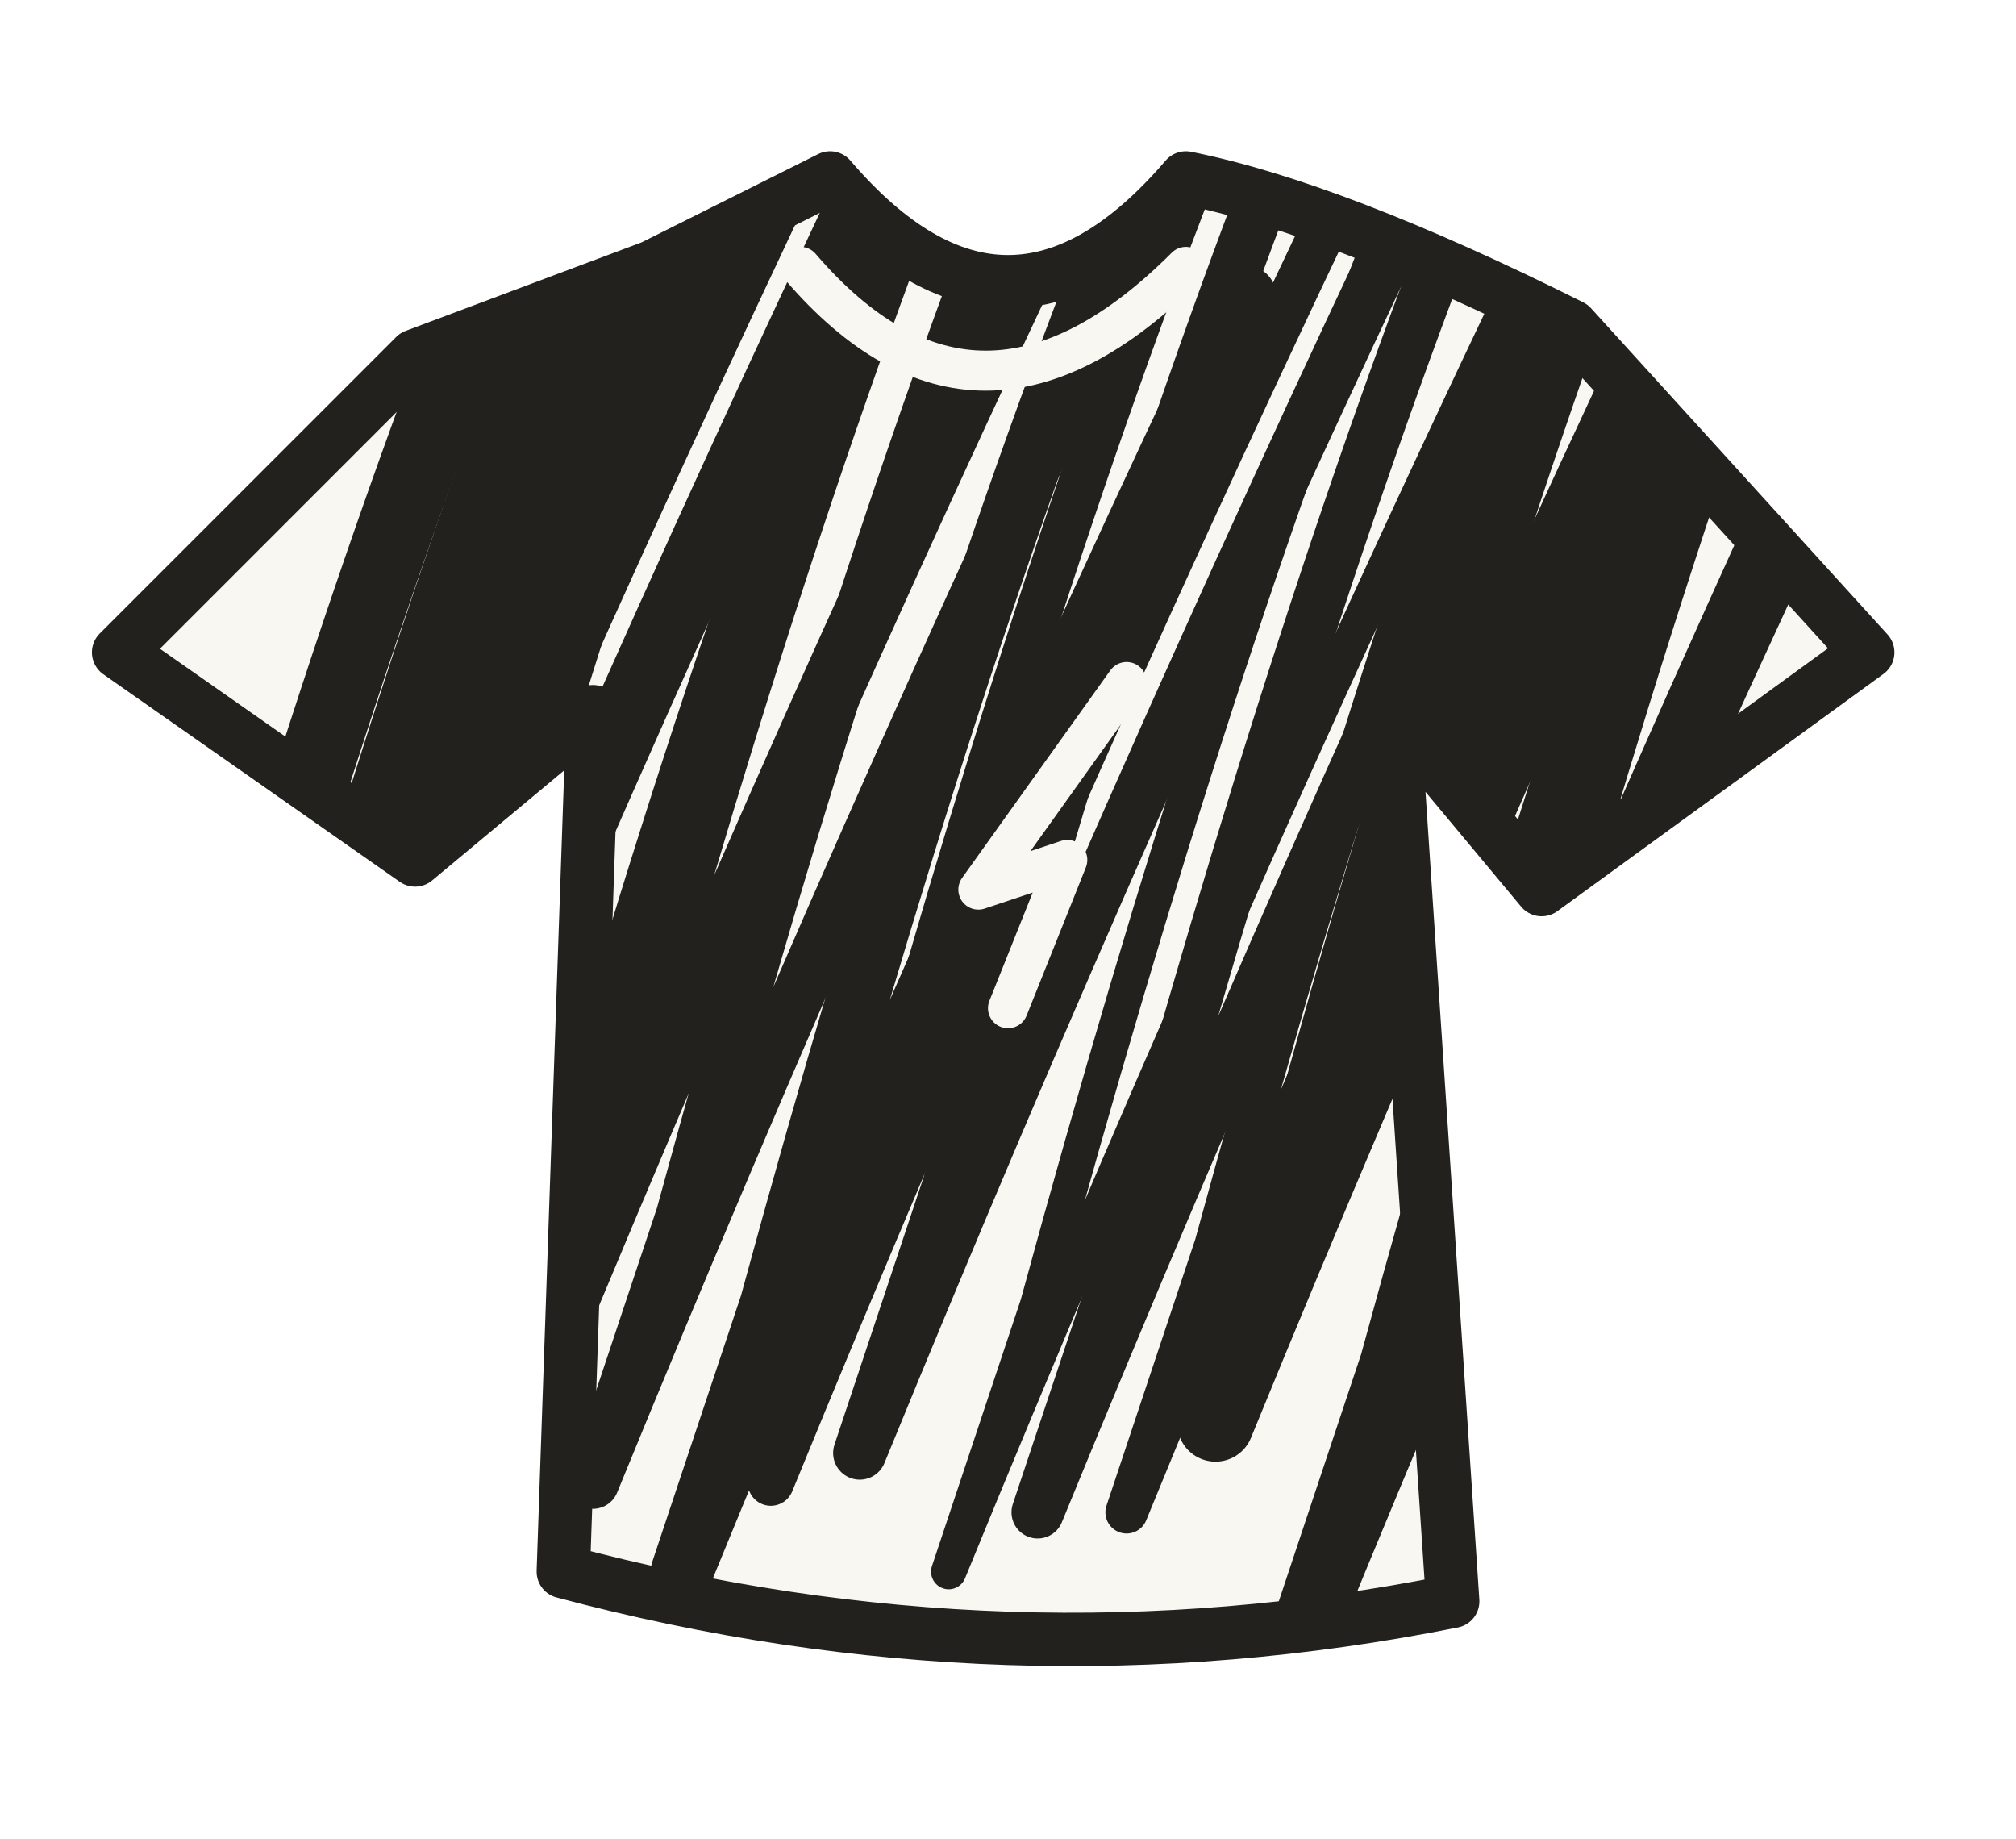
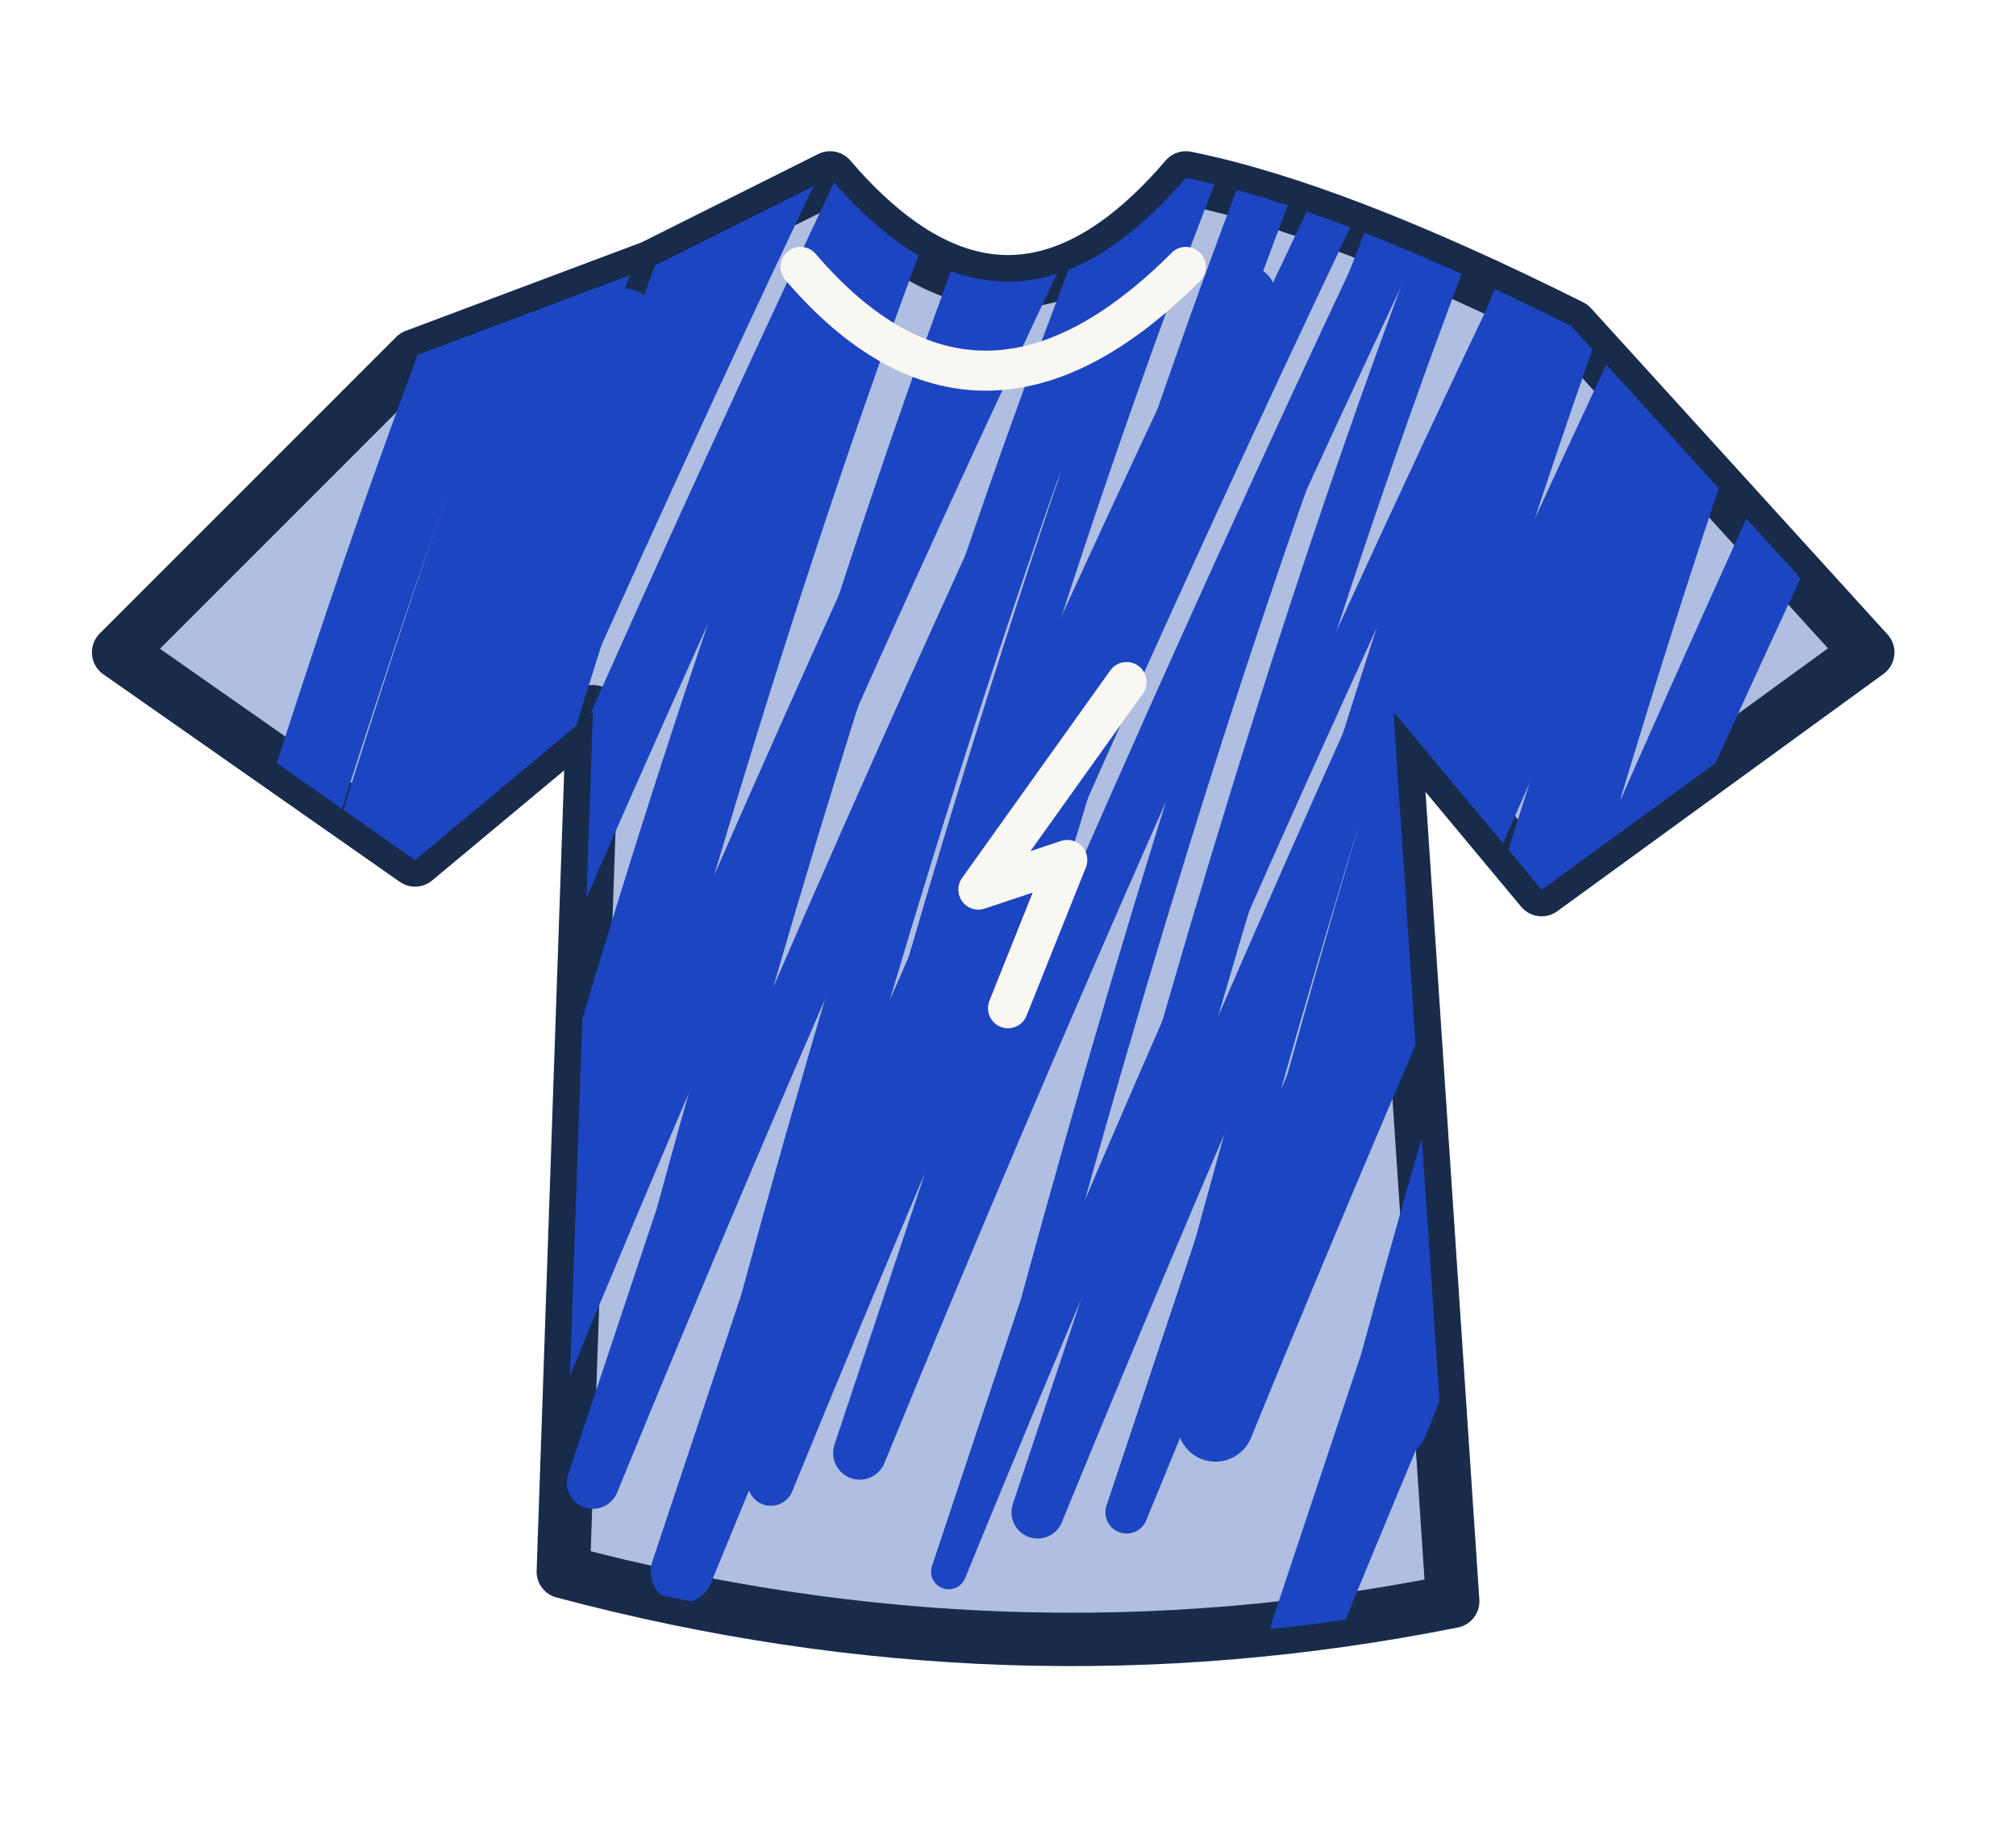
<svg xmlns="http://www.w3.org/2000/svg" viewBox="2 7 68 62" fill="none" stroke-linecap="round" stroke-linejoin="round">
-   <path d="M24 16 L30 13 Q36 20 42 13 Q47 14 55 18 L65 29 L54 37 L49 31 L51 61 Q36 64 21 60 L22 31 L16 36 L6 29 L16 19Z" stroke="#23211e" stroke-width="1.8" fill="#f9f7f1" />
+   <path d="M24 16 L30 13 Q36 20 42 13 Q47 14 55 18 L65 29 L54 37 L49 31 L51 61 Q36 64 21 60 L22 31 L16 36 L6 29 L16 19Z" stroke="#192b4a" stroke-width="1.8" fill="#afbee1" />
  <defs>
    <clipPath id="cut">
      <path d="M24 16 L30 13 Q36 20 42 13 Q47 14 55 18 L65 29 L54 37 L49 31 L51 61 Q36 64 21 60 L22 31 L16 36 L6 29 L16 19Z" />
    </clipPath>
  </defs>
  <g clip-path="url(#cut)">
-     <path d="M19 15 q-6 15 -12 37 l-3 9 q9 -22 19 -43" stroke="#23211e" stroke-width="2.561" fill="none" />
-     <path d="M22 14 q-6 15 -12 37 l-3 9 q9 -22 19 -43" stroke="#23211e" stroke-width="2.454" fill="none" />
-     <path d="M25 9 q-6 15 -12 37 l-3 9 q9 -22 19 -43" stroke="#23211e" stroke-width="1.89" fill="none" />
-     <path d="M28 9 q-6 15 -12 37 l-3 9 q9 -22 19 -43" stroke="#23211e" stroke-width="2.379" fill="none" />
-     <path d="M31 16 q-6 15 -12 37 l-3 9 q9 -22 19 -43" stroke="#23211e" stroke-width="1.303" fill="none" />
-     <path d="M34 10 q-6 15 -12 37 l-3 9 q9 -22 19 -43" stroke="#23211e" stroke-width="2.132" fill="none" />
-     <path d="M37 11 q-6 15 -12 37 l-3 9 q9 -22 19 -43" stroke="#23211e" stroke-width="1.763" fill="none" />
-     <path d="M40 14 q-6 15 -12 37 l-3 9 q9 -22 19 -43" stroke="#23211e" stroke-width="2.105" fill="none" />
-     <path d="M43 11 q-6 15 -12 37 l-3 9 q9 -22 19 -43" stroke="#23211e" stroke-width="1.558" fill="none" />
-     <path d="M46 10 q-6 15 -12 37 l-3 9 q9 -22 19 -43" stroke="#23211e" stroke-width="1.797" fill="none" />
-     <path d="M49 14 q-6 15 -12 37 l-3 9 q9 -22 19 -43" stroke="#23211e" stroke-width="1.19" fill="none" />
-     <path d="M52 12 q-6 15 -12 37 l-3 9 q9 -22 19 -43" stroke="#23211e" stroke-width="1.765" fill="none" />
-     <path d="M55 12 q-6 15 -12 37 l-3 9 q9 -22 19 -43" stroke="#23211e" stroke-width="1.429" fill="none" />
-     <path d="M58 9 q-6 15 -12 37 l-3 9 q9 -22 19 -43" stroke="#23211e" stroke-width="2.582" fill="none" />
-     <path d="M61 16 q-6 15 -12 37 l-3 9 q9 -22 19 -43" stroke="#23211e" stroke-width="2.276" fill="none" />
-     <path d="M64 9 q-6 15 -12 37 l-3 9 q9 -22 19 -43" stroke="#23211e" stroke-width="2.323" fill="none" />
+     <path d="M19 15 q-6 15 -12 37 l-3 9 q9 -22 19 -43" stroke="#1c45c1" stroke-width="2.561" fill="none" />
+     <path d="M22 14 q-6 15 -12 37 l-3 9 q9 -22 19 -43" stroke="#1c45c1" stroke-width="2.454" fill="none" />
+     <path d="M25 9 q-6 15 -12 37 l-3 9 q9 -22 19 -43" stroke="#1c45c1" stroke-width="1.89" fill="none" />
+     <path d="M28 9 q-6 15 -12 37 l-3 9 q9 -22 19 -43" stroke="#1c45c1" stroke-width="2.379" fill="none" />
+     <path d="M31 16 q-6 15 -12 37 l-3 9 q9 -22 19 -43" stroke="#1c45c1" stroke-width="1.303" fill="none" />
+     <path d="M34 10 q-6 15 -12 37 l-3 9 q9 -22 19 -43" stroke="#1c45c1" stroke-width="2.132" fill="none" />
+     <path d="M37 11 q-6 15 -12 37 l-3 9 q9 -22 19 -43" stroke="#1c45c1" stroke-width="1.763" fill="none" />
+     <path d="M40 14 q-6 15 -12 37 l-3 9 q9 -22 19 -43" stroke="#1c45c1" stroke-width="2.105" fill="none" />
+     <path d="M43 11 q-6 15 -12 37 l-3 9 q9 -22 19 -43" stroke="#1c45c1" stroke-width="1.558" fill="none" />
+     <path d="M46 10 q-6 15 -12 37 l-3 9 q9 -22 19 -43" stroke="#1c45c1" stroke-width="1.797" fill="none" />
+     <path d="M49 14 q-6 15 -12 37 l-3 9 q9 -22 19 -43" stroke="#1c45c1" stroke-width="1.19" fill="none" />
+     <path d="M52 12 q-6 15 -12 37 l-3 9 q9 -22 19 -43" stroke="#1c45c1" stroke-width="1.765" fill="none" />
+     <path d="M55 12 q-6 15 -12 37 l-3 9 q9 -22 19 -43" stroke="#1c45c1" stroke-width="1.429" fill="none" />
+     <path d="M58 9 q-6 15 -12 37 l-3 9 q9 -22 19 -43" stroke="#1c45c1" stroke-width="2.582" fill="none" />
+     <path d="M61 16 q-6 15 -12 37 l-3 9 q9 -22 19 -43" stroke="#1c45c1" stroke-width="2.276" fill="none" />
+     <path d="M64 9 q-6 15 -12 37 l-3 9 q9 -22 19 -43" stroke="#1c45c1" stroke-width="2.323" fill="none" />
  </g>
  <path d="M29 16q6 7 13 0 M40 30l-5 7 3 -1 -2 5" stroke="#f9f7f1" stroke-width="1.35" fill="none" />
</svg>
